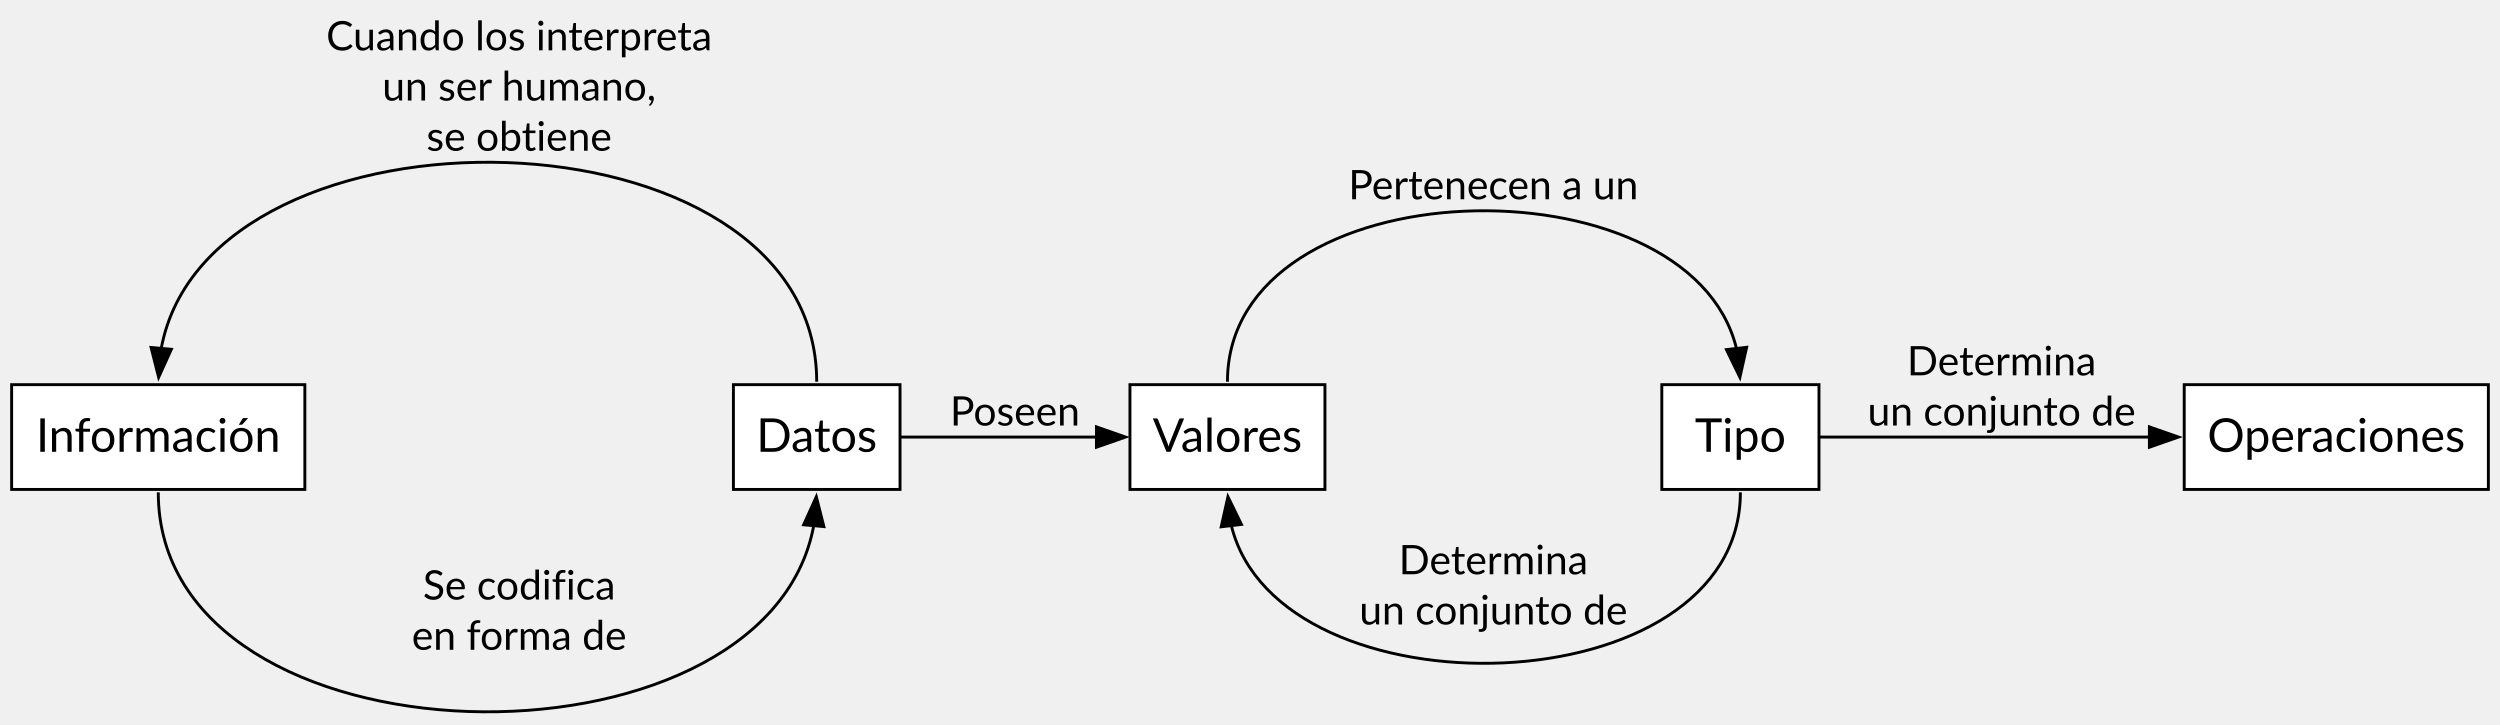
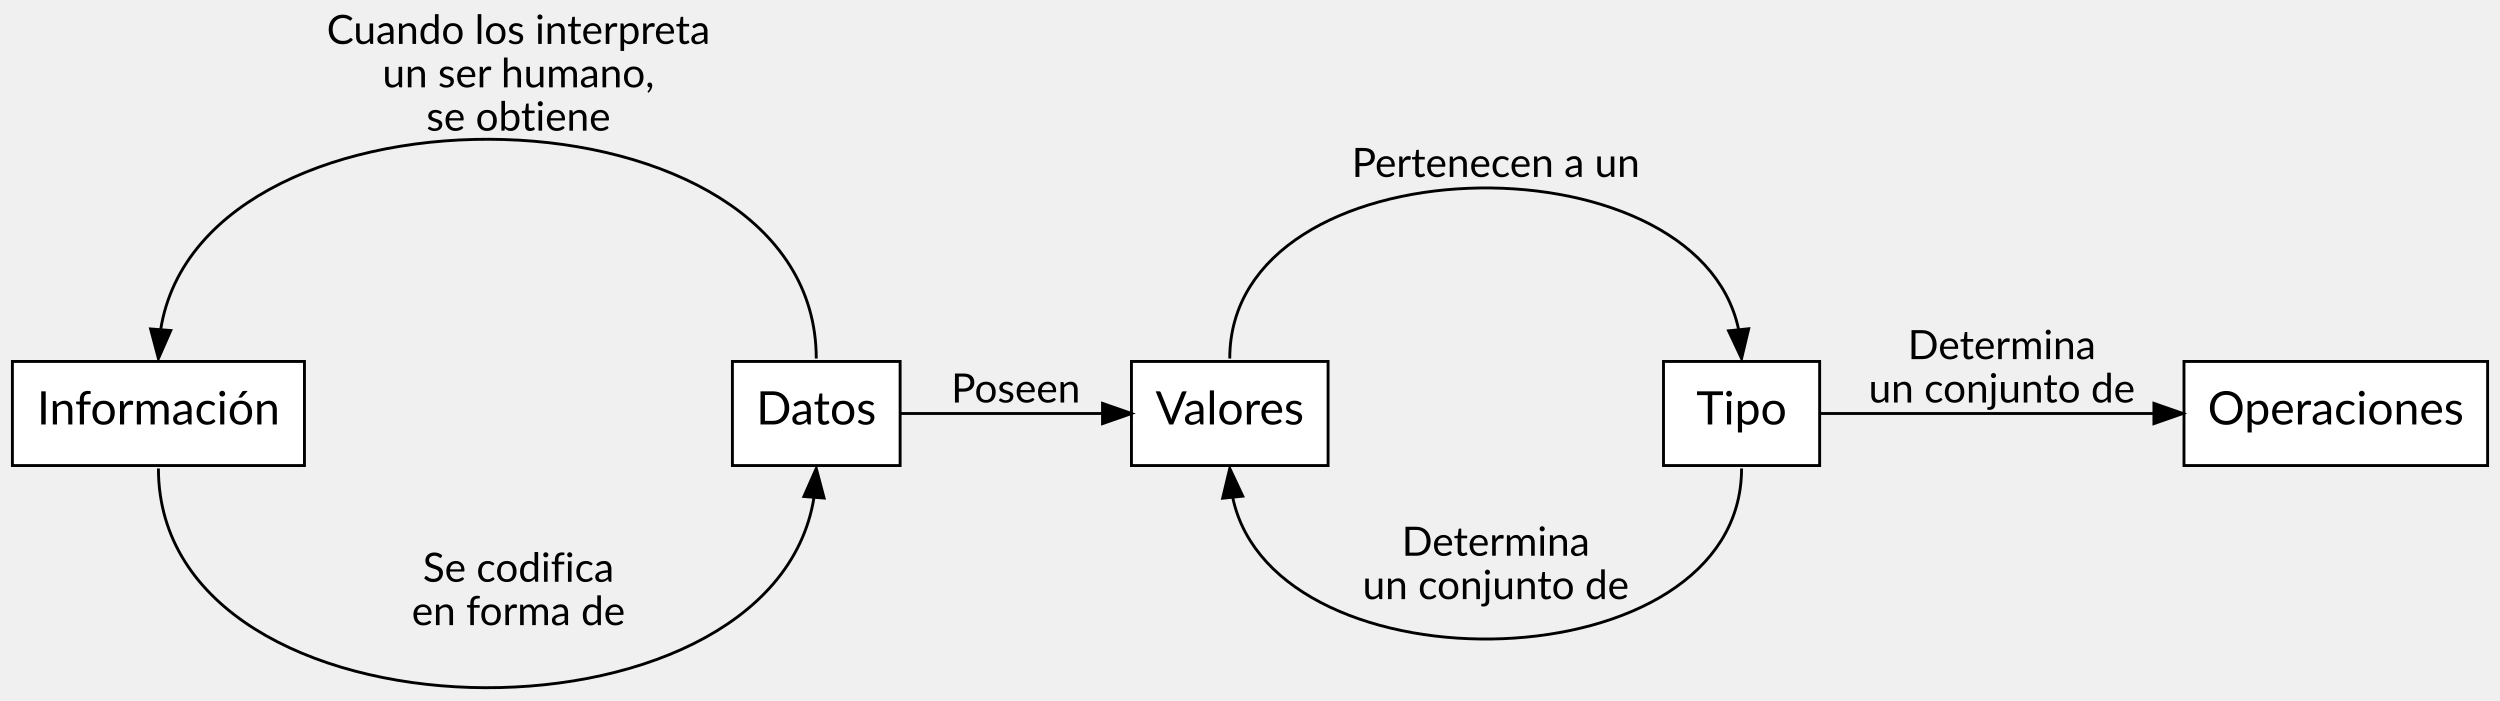
- <svg xmlns="http://www.w3.org/2000/svg" width="859pt" height="249pt" viewBox="0.00 0.00 859.00 249.00">
-   <g id="graph0" class="graph" transform="scale(1 1) rotate(0) translate(4 244.94)">
+ <svg xmlns="http://www.w3.org/2000/svg" width="864pt" height="242pt" viewBox="0.00 0.00 864.00 242.16">
+   <g id="graph0" class="graph" transform="scale(1 1) rotate(0) translate(4 238.16)">
    <g id="node1" class="node">
-       <polygon fill="white" stroke="black" points="100.75,-112.77 0,-112.77 0,-76.77 100.75,-76.77 100.75,-112.77" />
-       <text xml:space="preserve" text-anchor="middle" x="50.38" y="-89.7" font-family="Lato" font-size="16.00">Información</text>
+       <polygon fill="white" stroke="black" points="101,-113.16 0,-113.16 0,-77.16 101,-77.16 101,-113.16" />
+       <text text-anchor="middle" x="50.5" y="-91.36" font-family="Lato" font-size="16.00">Información</text>
    </g>
    <g id="node2" class="node">
-       <polygon fill="white" stroke="black" points="305.25,-112.77 248,-112.77 248,-76.77 305.25,-76.77 305.25,-112.77" />
-       <text xml:space="preserve" text-anchor="middle" x="276.62" y="-89.7" font-family="Lato" font-size="16.00">Datos</text>
+       <polygon fill="white" stroke="black" points="307,-113.16 249,-113.16 249,-77.16 307,-77.16 307,-113.16" />
+       <text text-anchor="middle" x="278" y="-91.36" font-family="Lato" font-size="16.00">Datos</text>
    </g>
    <g id="edge2" class="edge">
-       <path fill="none" stroke="black" d="M50.38,-75.77C50.38,20.85 259.29,24.63 275.62,-64.45" />
-       <polygon fill="black" stroke="black" points="272.12,-64.62 276.49,-74.27 279.09,-63.99 272.12,-64.62" />
-       <text xml:space="preserve" text-anchor="middle" x="174.38" y="-38.93" font-family="Lato" font-size="14.00">Se codifica</text>
-       <text xml:space="preserve" text-anchor="middle" x="174.38" y="-21.68" font-family="Lato" font-size="14.00">en forma de</text>
+       <path fill="none" stroke="black" d="M50.5,-76.16C50.5,21.49 262.71,24.83 277.22,-66.15" />
+       <polygon fill="black" stroke="black" points="273.73,-66.46 278,-76.16 280.71,-65.92 273.73,-66.46" />
+       <text text-anchor="middle" x="175" y="-36.96" font-family="Lato" font-size="14.00">Se codifica</text>
+       <text text-anchor="middle" x="175" y="-21.96" font-family="Lato" font-size="14.00">en forma de</text>
    </g>
    <g id="edge1" class="edge">
-       <path fill="none" stroke="black" d="M276.62,-113.77C276.62,-210.4 67.71,-214.18 51.38,-125.1" />
-       <polygon fill="black" stroke="black" points="54.88,-124.93 50.51,-115.28 47.91,-125.55 54.88,-124.93" />
-       <text xml:space="preserve" text-anchor="middle" x="174.38" y="-227.64" font-family="Lato" font-size="14.00">Cuando los interpreta</text>
-       <text xml:space="preserve" text-anchor="middle" x="174.38" y="-210.39" font-family="Lato" font-size="14.00">un ser humano,</text>
-       <text xml:space="preserve" text-anchor="middle" x="174.38" y="-193.14" font-family="Lato" font-size="14.00">se obtiene</text>
+       <path fill="none" stroke="black" d="M278,-114.16C278,-211.82 65.79,-215.15 51.28,-124.18" />
+       <polygon fill="black" stroke="black" points="54.77,-123.86 50.5,-114.16 47.79,-124.4 54.77,-123.86" />
+       <text text-anchor="middle" x="175" y="-222.96" font-family="Lato" font-size="14.00">Cuando los interpreta</text>
+       <text text-anchor="middle" x="175" y="-207.96" font-family="Lato" font-size="14.00">un ser humano,</text>
+       <text text-anchor="middle" x="175" y="-192.96" font-family="Lato" font-size="14.00">se obtiene</text>
    </g>
    <g id="node3" class="node">
-       <polygon fill="white" stroke="black" points="451.25,-112.77 384.25,-112.77 384.25,-76.77 451.25,-76.77 451.25,-112.77" />
-       <text xml:space="preserve" text-anchor="middle" x="417.75" y="-89.7" font-family="Lato" font-size="16.00">Valores</text>
+       <polygon fill="white" stroke="black" points="455,-113.16 387,-113.16 387,-77.16 455,-77.16 455,-113.16" />
+       <text text-anchor="middle" x="421" y="-91.36" font-family="Lato" font-size="16.00">Valores</text>
    </g>
    <g id="edge3" class="edge">
-       <path fill="none" stroke="black" d="M305.25,-94.77C336.25,-94.77 346.72,-94.77 372.91,-94.77" />
-       <polygon fill="black" stroke="black" points="372.74,-98.27 382.74,-94.77 372.74,-91.27 372.74,-98.27" />
-       <text xml:space="preserve" text-anchor="middle" x="344.75" y="-98.72" font-family="Lato" font-size="14.00">Poseen</text>
+       <path fill="none" stroke="black" d="M307,-95.16C338.94,-95.16 349.36,-95.16 376.94,-95.16" />
+       <polygon fill="black" stroke="black" points="377,-98.66 387,-95.16 377,-91.66 377,-98.66" />
+       <text text-anchor="middle" x="347" y="-98.96" font-family="Lato" font-size="14.00">Poseen</text>
    </g>
    <g id="node4" class="node">
-       <polygon fill="white" stroke="black" points="621,-112.77 567,-112.77 567,-76.77 621,-76.77 621,-112.77" />
-       <text xml:space="preserve" text-anchor="middle" x="594" y="-89.7" font-family="Lato" font-size="16.00">Tipo</text>
+       <polygon fill="white" stroke="black" points="625,-113.16 571,-113.16 571,-77.16 625,-77.16 625,-113.16" />
+       <text text-anchor="middle" x="598" y="-91.36" font-family="Lato" font-size="16.00">Tipo</text>
    </g>
    <g id="edge4" class="edge">
-       <path fill="none" stroke="black" d="M417.75,-113.77C417.75,-188.13 576.55,-191.9 592.68,-125.1" />
-       <polygon fill="black" stroke="black" points="596.15,-125.61 593.83,-115.28 589.19,-124.81 596.15,-125.61" />
-       <text xml:space="preserve" text-anchor="middle" x="509.12" y="-176.47" font-family="Lato" font-size="14.00">Pertenecen a un</text>
+       <path fill="none" stroke="black" d="M421,-114.16C421,-189.29 582.45,-192.67 596.96,-124.29" />
+       <polygon fill="black" stroke="black" points="600.46,-124.47 598,-114.16 593.5,-123.75 600.46,-124.47" />
+       <text text-anchor="middle" x="513" y="-176.96" font-family="Lato" font-size="14.00">Pertenecen a un</text>
    </g>
    <g id="edge5" class="edge">
-       <path fill="none" stroke="black" d="M594,-75.77C594,-1.42 435.2,2.36 419.07,-64.45" />
-       <polygon fill="black" stroke="black" points="415.6,-63.93 417.92,-74.27 422.56,-64.74 415.6,-63.93" />
-       <text xml:space="preserve" text-anchor="middle" x="509.12" y="-47.62" font-family="Lato" font-size="14.00">Determina</text>
-       <text xml:space="preserve" text-anchor="middle" x="509.12" y="-30.37" font-family="Lato" font-size="14.00">un conjunto de</text>
+       <path fill="none" stroke="black" d="M598,-76.16C598,-1.03 436.55,2.35 422.04,-66.04" />
+       <polygon fill="black" stroke="black" points="418.54,-65.86 421,-76.16 425.5,-66.57 418.54,-65.86" />
+       <text text-anchor="middle" x="513" y="-45.96" font-family="Lato" font-size="14.00">Determina</text>
+       <text text-anchor="middle" x="513" y="-30.96" font-family="Lato" font-size="14.00">un conjunto de</text>
    </g>
    <g id="node5" class="node">
-       <polygon fill="white" stroke="black" points="851,-112.77 746.5,-112.77 746.5,-76.77 851,-76.77 851,-112.77" />
-       <text xml:space="preserve" text-anchor="middle" x="798.75" y="-89.7" font-family="Lato" font-size="16.00">Operaciones</text>
+       <polygon fill="white" stroke="black" points="856,-113.16 751,-113.16 751,-77.16 856,-77.16 856,-113.16" />
+       <text text-anchor="middle" x="803.5" y="-91.36" font-family="Lato" font-size="16.00">Operaciones</text>
    </g>
    <g id="edge6" class="edge">
-       <path fill="none" stroke="black" d="M621.09,-94.77C649.71,-94.77 696.67,-94.77 734.98,-94.77" />
-       <polygon fill="black" stroke="black" points="734.53,-98.27 744.53,-94.77 734.53,-91.27 734.53,-98.27" />
-       <text xml:space="preserve" text-anchor="middle" x="683.75" y="-115.97" font-family="Lato" font-size="14.00">Determina</text>
-       <text xml:space="preserve" text-anchor="middle" x="683.75" y="-98.72" font-family="Lato" font-size="14.00">un conjunto de</text>
+       <path fill="none" stroke="black" d="M625.19,-95.16C654.16,-95.16 701.85,-95.16 740.48,-95.16" />
+       <polygon fill="black" stroke="black" points="740.6,-98.66 750.6,-95.16 740.6,-91.66 740.6,-98.66" />
+       <text text-anchor="middle" x="688" y="-113.96" font-family="Lato" font-size="14.00">Determina</text>
+       <text text-anchor="middle" x="688" y="-98.96" font-family="Lato" font-size="14.00">un conjunto de</text>
    </g>
  </g>
</svg>
